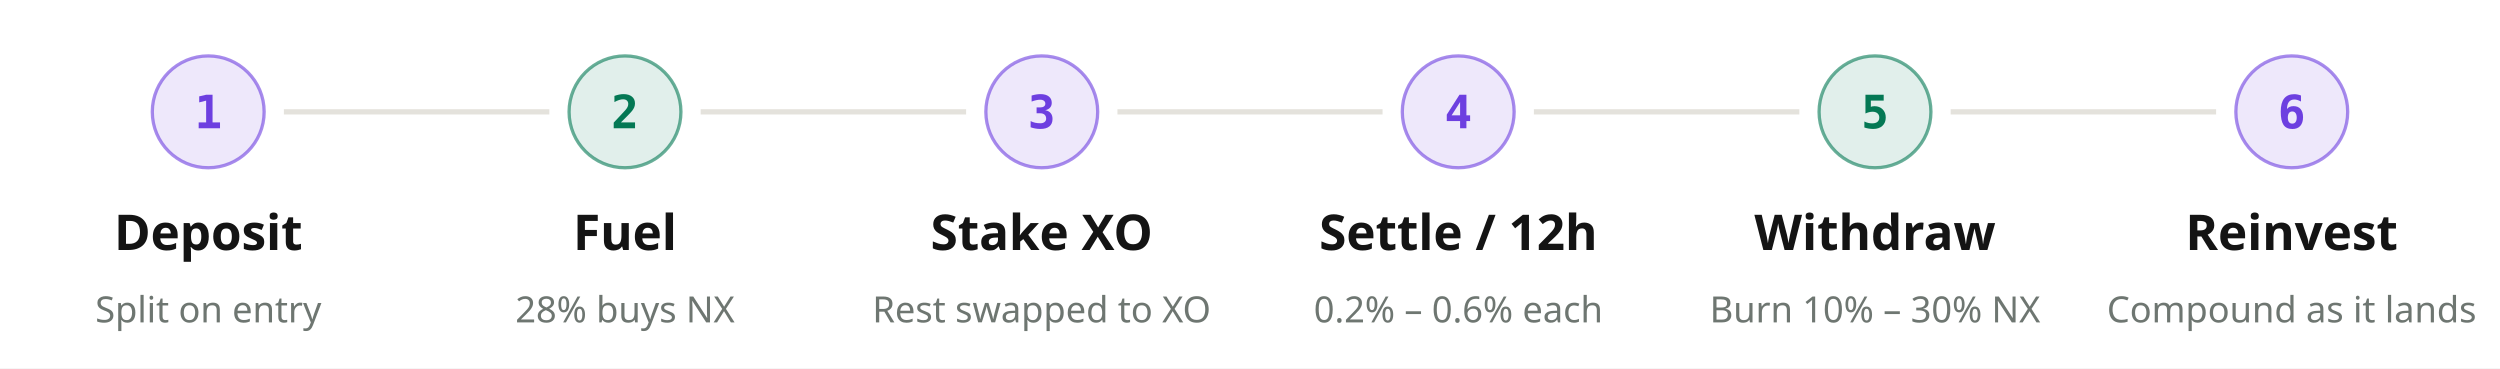
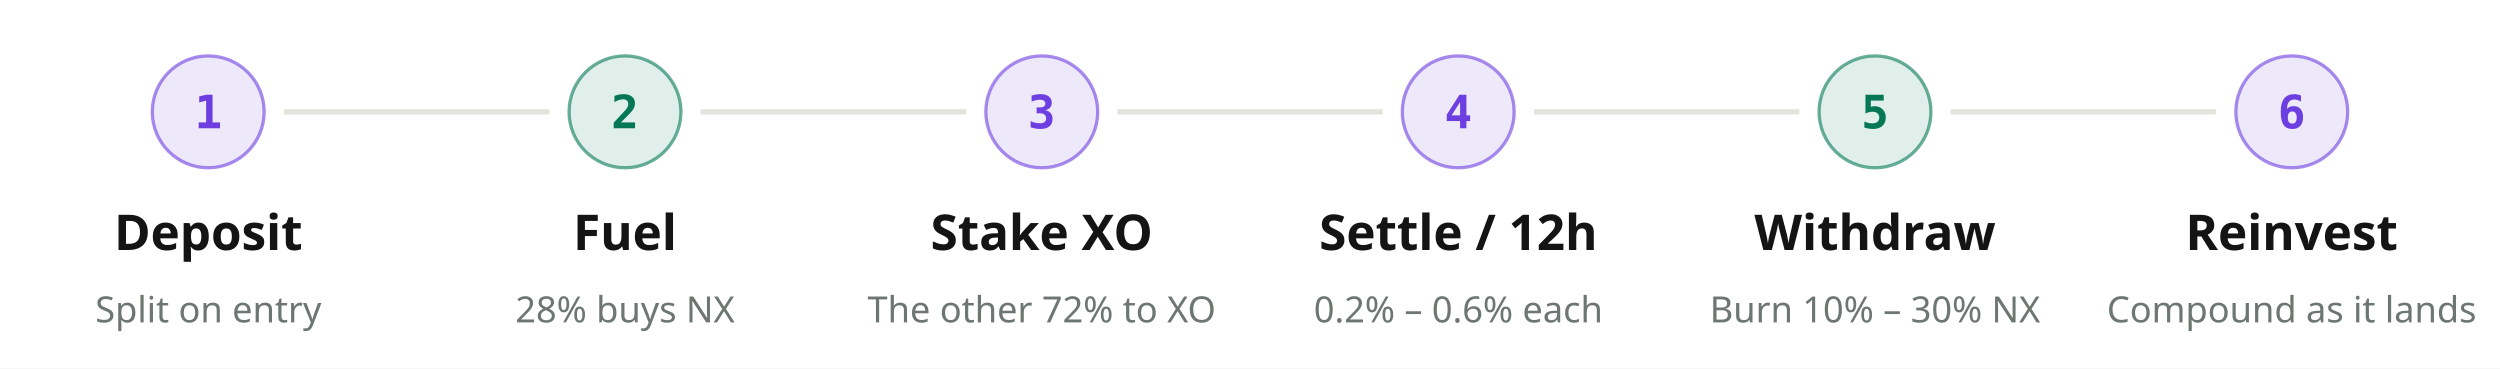
<svg xmlns="http://www.w3.org/2000/svg" viewBox="0 0 760 112" width="760" height="112" style="display:block;background:#FFFFFF">
  <rect width="760" height="112" fill="#FFFFFF" />
  <circle cx="63.3" cy="34" r="17" fill="#6D3FE0" fill-opacity=".12" stroke="#6D3FE0" stroke-opacity=".6" />
  <text x="63.333" y="39" font-size="14" fill="#6D3FE0" font-family="'JetBrains Mono','SF Mono',Menlo,monospace" text-anchor="middle" font-weight="700" letter-spacing="0">1</text>
  <text x="63.333" y="76" font-size="15" fill="#141414" font-family="'PingFang SC','Hiragino Sans GB','Noto Sans SC',sans-serif" text-anchor="middle" font-weight="700" letter-spacing="0">Deposit</text>
  <text x="63.333" y="98" font-size="11" fill="#6E7671" font-family="'PingFang SC','Hiragino Sans GB','Noto Sans SC',sans-serif" text-anchor="middle" font-weight="400" letter-spacing="0">Split on entry</text>
  <line x1="86.3" y1="34" x2="167.0" y2="34" stroke="#E4E2DC" stroke-width="1.6" />
  <circle cx="190.0" cy="34" r="17" fill="#047854" fill-opacity=".12" stroke="#047854" stroke-opacity=".6" />
  <text x="190.0" y="39" font-size="14" fill="#047854" font-family="'JetBrains Mono','SF Mono',Menlo,monospace" text-anchor="middle" font-weight="700" letter-spacing="0">2</text>
  <text x="190.0" y="76" font-size="15" fill="#141414" font-family="'PingFang SC','Hiragino Sans GB','Noto Sans SC',sans-serif" text-anchor="middle" font-weight="700" letter-spacing="0">Fuel</text>
  <text x="190.0" y="98" font-size="11" fill="#6E7671" font-family="'PingFang SC','Hiragino Sans GB','Noto Sans SC',sans-serif" text-anchor="middle" font-weight="400" letter-spacing="0">28% buys NX</text>
  <line x1="213.0" y1="34" x2="293.7" y2="34" stroke="#E4E2DC" stroke-width="1.6" />
  <circle cx="316.7" cy="34" r="17" fill="#6D3FE0" fill-opacity=".12" stroke="#6D3FE0" stroke-opacity=".6" />
  <text x="316.667" y="39" font-size="14" fill="#6D3FE0" font-family="'JetBrains Mono','SF Mono',Menlo,monospace" text-anchor="middle" font-weight="700" letter-spacing="0">3</text>
  <text x="316.667" y="76" font-size="15" fill="#141414" font-family="'PingFang SC','Hiragino Sans GB','Noto Sans SC',sans-serif" text-anchor="middle" font-weight="700" letter-spacing="0">Stake XO</text>
-   <text x="316.667" y="98" font-size="11" fill="#6E7671" font-family="'PingFang SC','Hiragino Sans GB','Noto Sans SC',sans-serif" text-anchor="middle" font-weight="400" letter-spacing="0">Rest swapped to XO</text>
+   <text x="316.667" y="98" font-size="11" fill="#6E7671" font-family="'PingFang SC','Hiragino Sans GB','Noto Sans SC',sans-serif" text-anchor="middle" font-weight="400" letter-spacing="0">The other 72% to XO</text>
  <line x1="339.7" y1="34" x2="420.3" y2="34" stroke="#E4E2DC" stroke-width="1.6" />
  <circle cx="443.3" cy="34" r="17" fill="#6D3FE0" fill-opacity=".12" stroke="#6D3FE0" stroke-opacity=".6" />
  <text x="443.333" y="39" font-size="14" fill="#6D3FE0" font-family="'JetBrains Mono','SF Mono',Menlo,monospace" text-anchor="middle" font-weight="700" letter-spacing="0">4</text>
  <text x="443.333" y="76" font-size="15" fill="#141414" font-family="'PingFang SC','Hiragino Sans GB','Noto Sans SC',sans-serif" text-anchor="middle" font-weight="700" letter-spacing="0">Settle / 12h</text>
  <text x="443.333" y="98" font-size="11" fill="#6E7671" font-family="'PingFang SC','Hiragino Sans GB','Noto Sans SC',sans-serif" text-anchor="middle" font-weight="400" letter-spacing="0">0.2% – 0.6% each</text>
  <line x1="466.3" y1="34" x2="547.0" y2="34" stroke="#E4E2DC" stroke-width="1.6" />
  <circle cx="570.0" cy="34" r="17" fill="#047854" fill-opacity=".12" stroke="#047854" stroke-opacity=".6" />
  <text x="570.0" y="39" font-size="14" fill="#047854" font-family="'JetBrains Mono','SF Mono',Menlo,monospace" text-anchor="middle" font-weight="700" letter-spacing="0">5</text>
  <text x="570.0" y="76" font-size="15" fill="#141414" font-family="'PingFang SC','Hiragino Sans GB','Noto Sans SC',sans-serif" text-anchor="middle" font-weight="700" letter-spacing="0">Withdraw</text>
  <text x="570.0" y="98" font-size="11" fill="#6E7671" font-family="'PingFang SC','Hiragino Sans GB','Noto Sans SC',sans-serif" text-anchor="middle" font-weight="400" letter-spacing="0">Burn 10% – 30% NX</text>
  <line x1="593.0" y1="34" x2="673.7" y2="34" stroke="#E4E2DC" stroke-width="1.6" />
  <circle cx="696.7" cy="34" r="17" fill="#6D3FE0" fill-opacity=".12" stroke="#6D3FE0" stroke-opacity=".6" />
  <text x="696.667" y="39" font-size="14" fill="#6D3FE0" font-family="'JetBrains Mono','SF Mono',Menlo,monospace" text-anchor="middle" font-weight="700" letter-spacing="0">6</text>
  <text x="696.667" y="76" font-size="15" fill="#141414" font-family="'PingFang SC','Hiragino Sans GB','Noto Sans SC',sans-serif" text-anchor="middle" font-weight="700" letter-spacing="0">Reinvest</text>
  <text x="696.667" y="98" font-size="11" fill="#6E7671" font-family="'PingFang SC','Hiragino Sans GB','Noto Sans SC',sans-serif" text-anchor="middle" font-weight="400" letter-spacing="0">Compound as it lands</text>
</svg>
